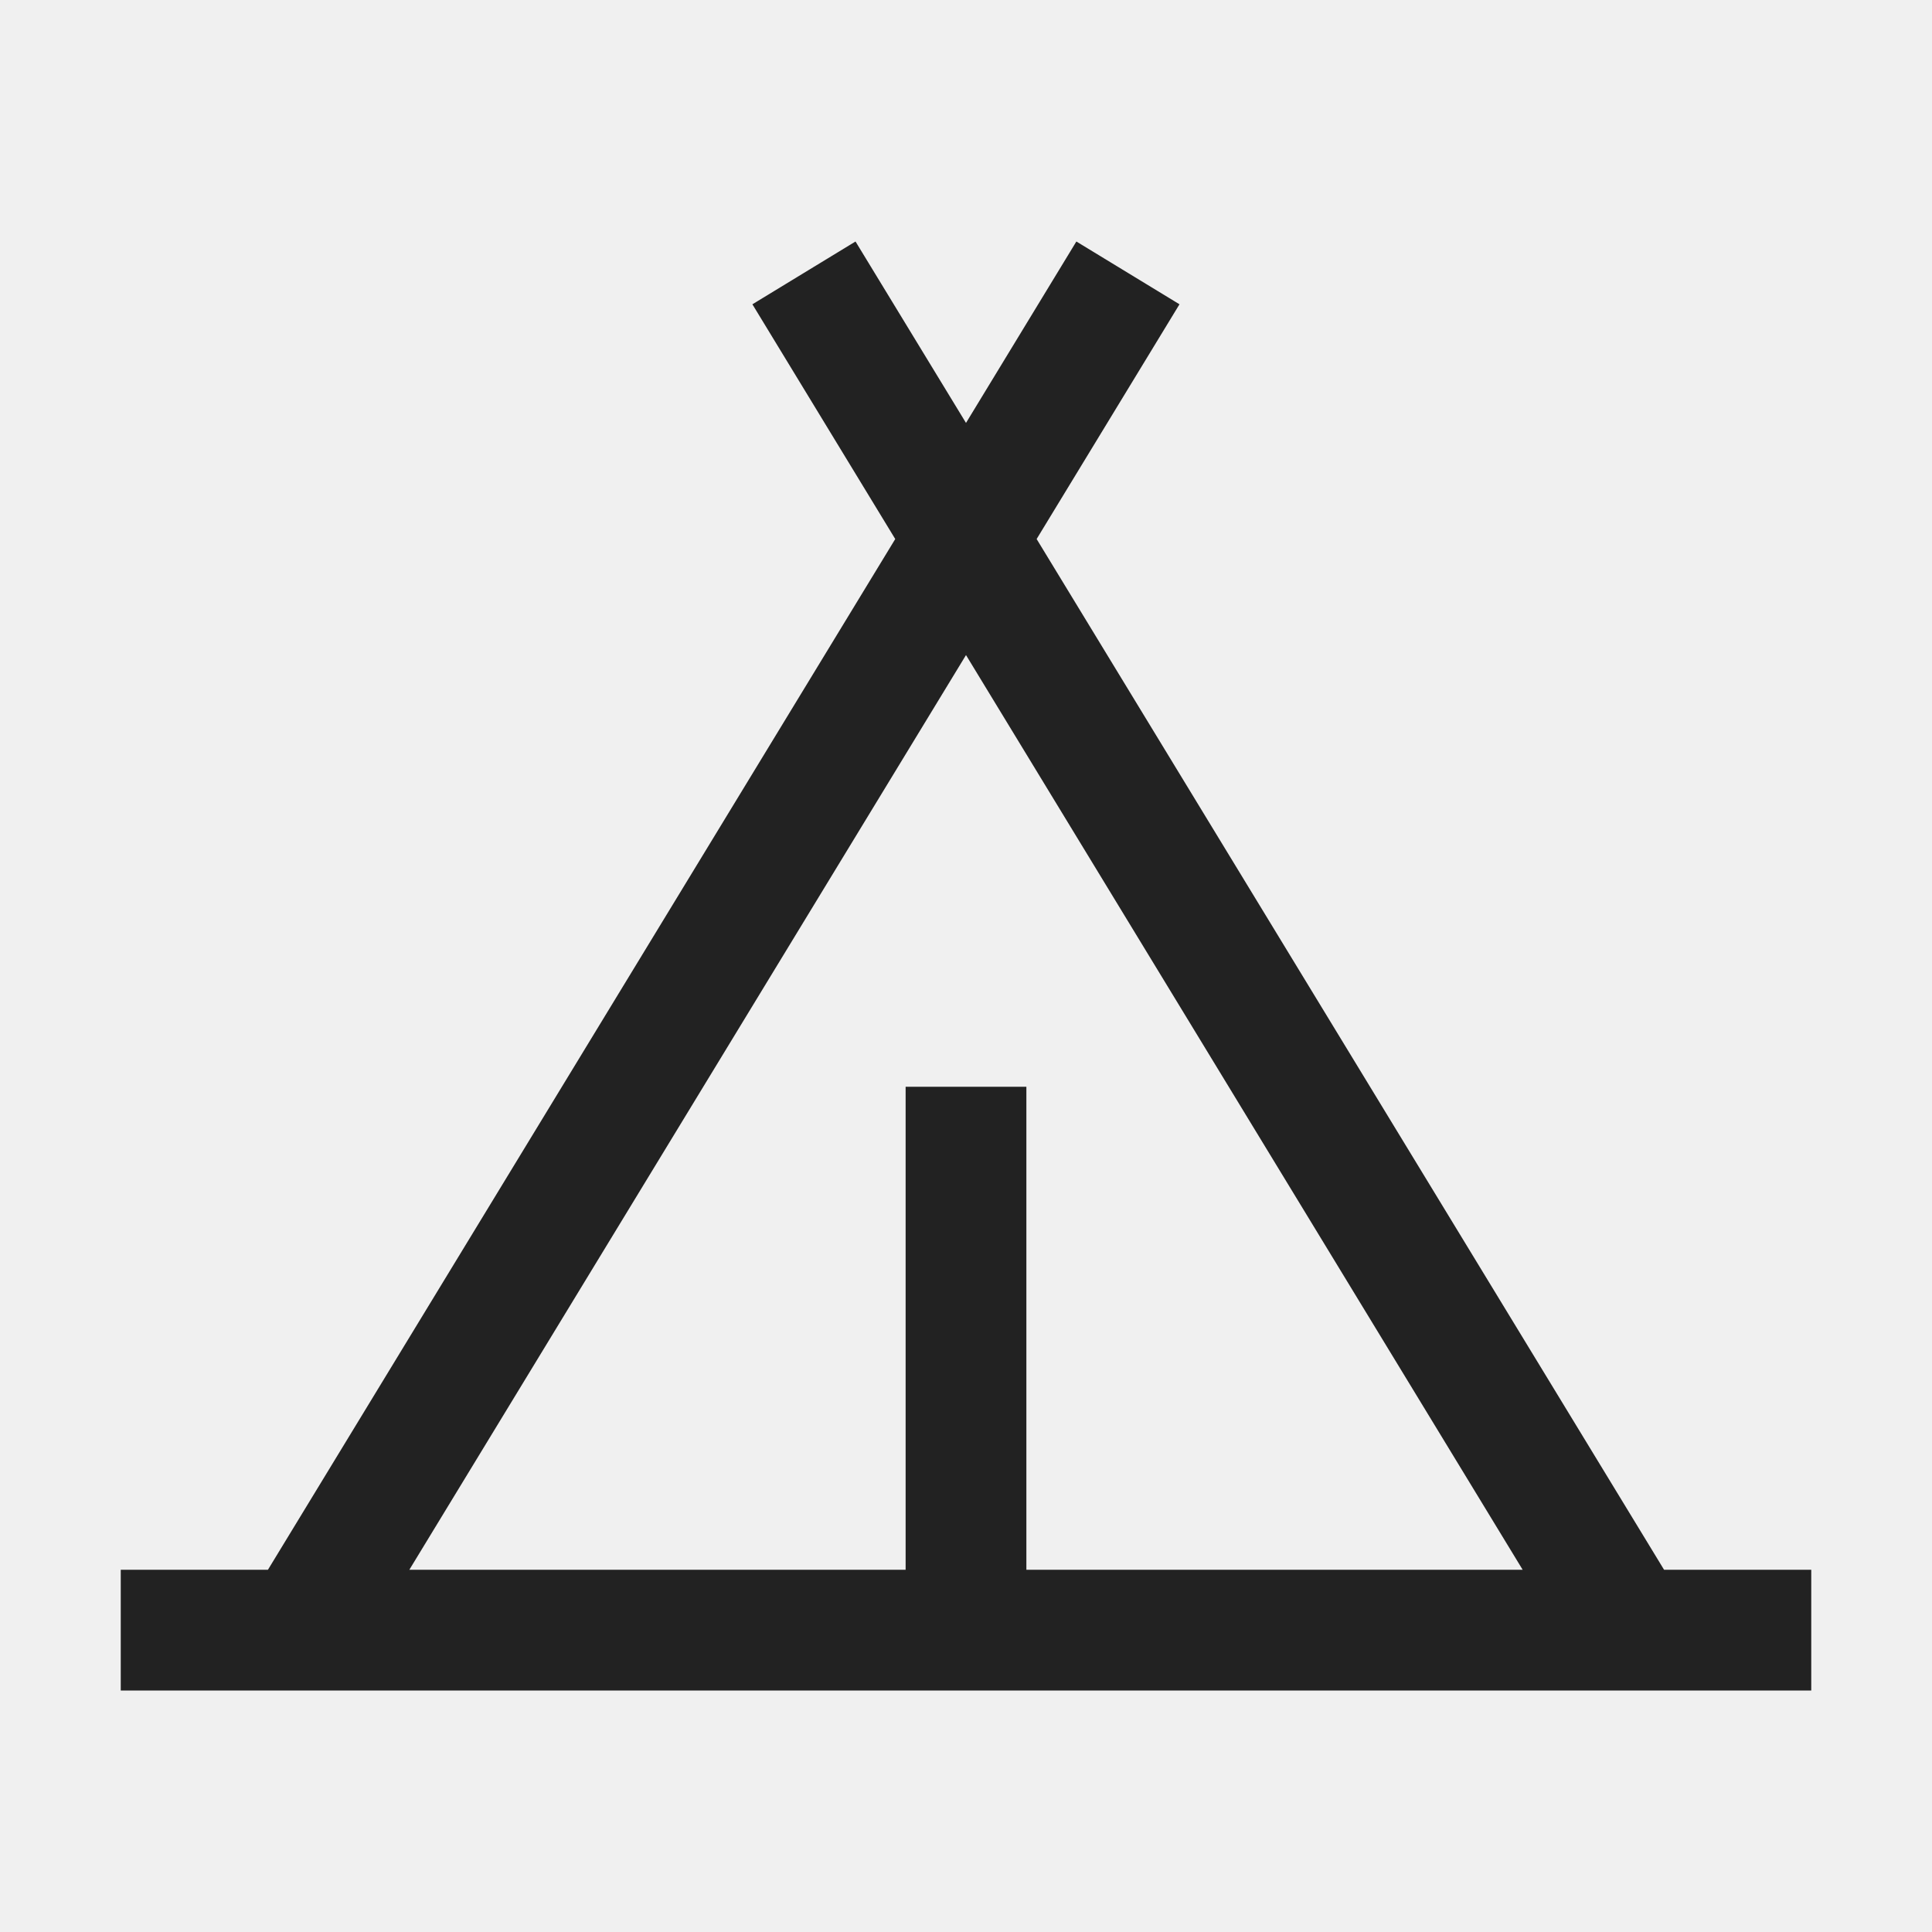
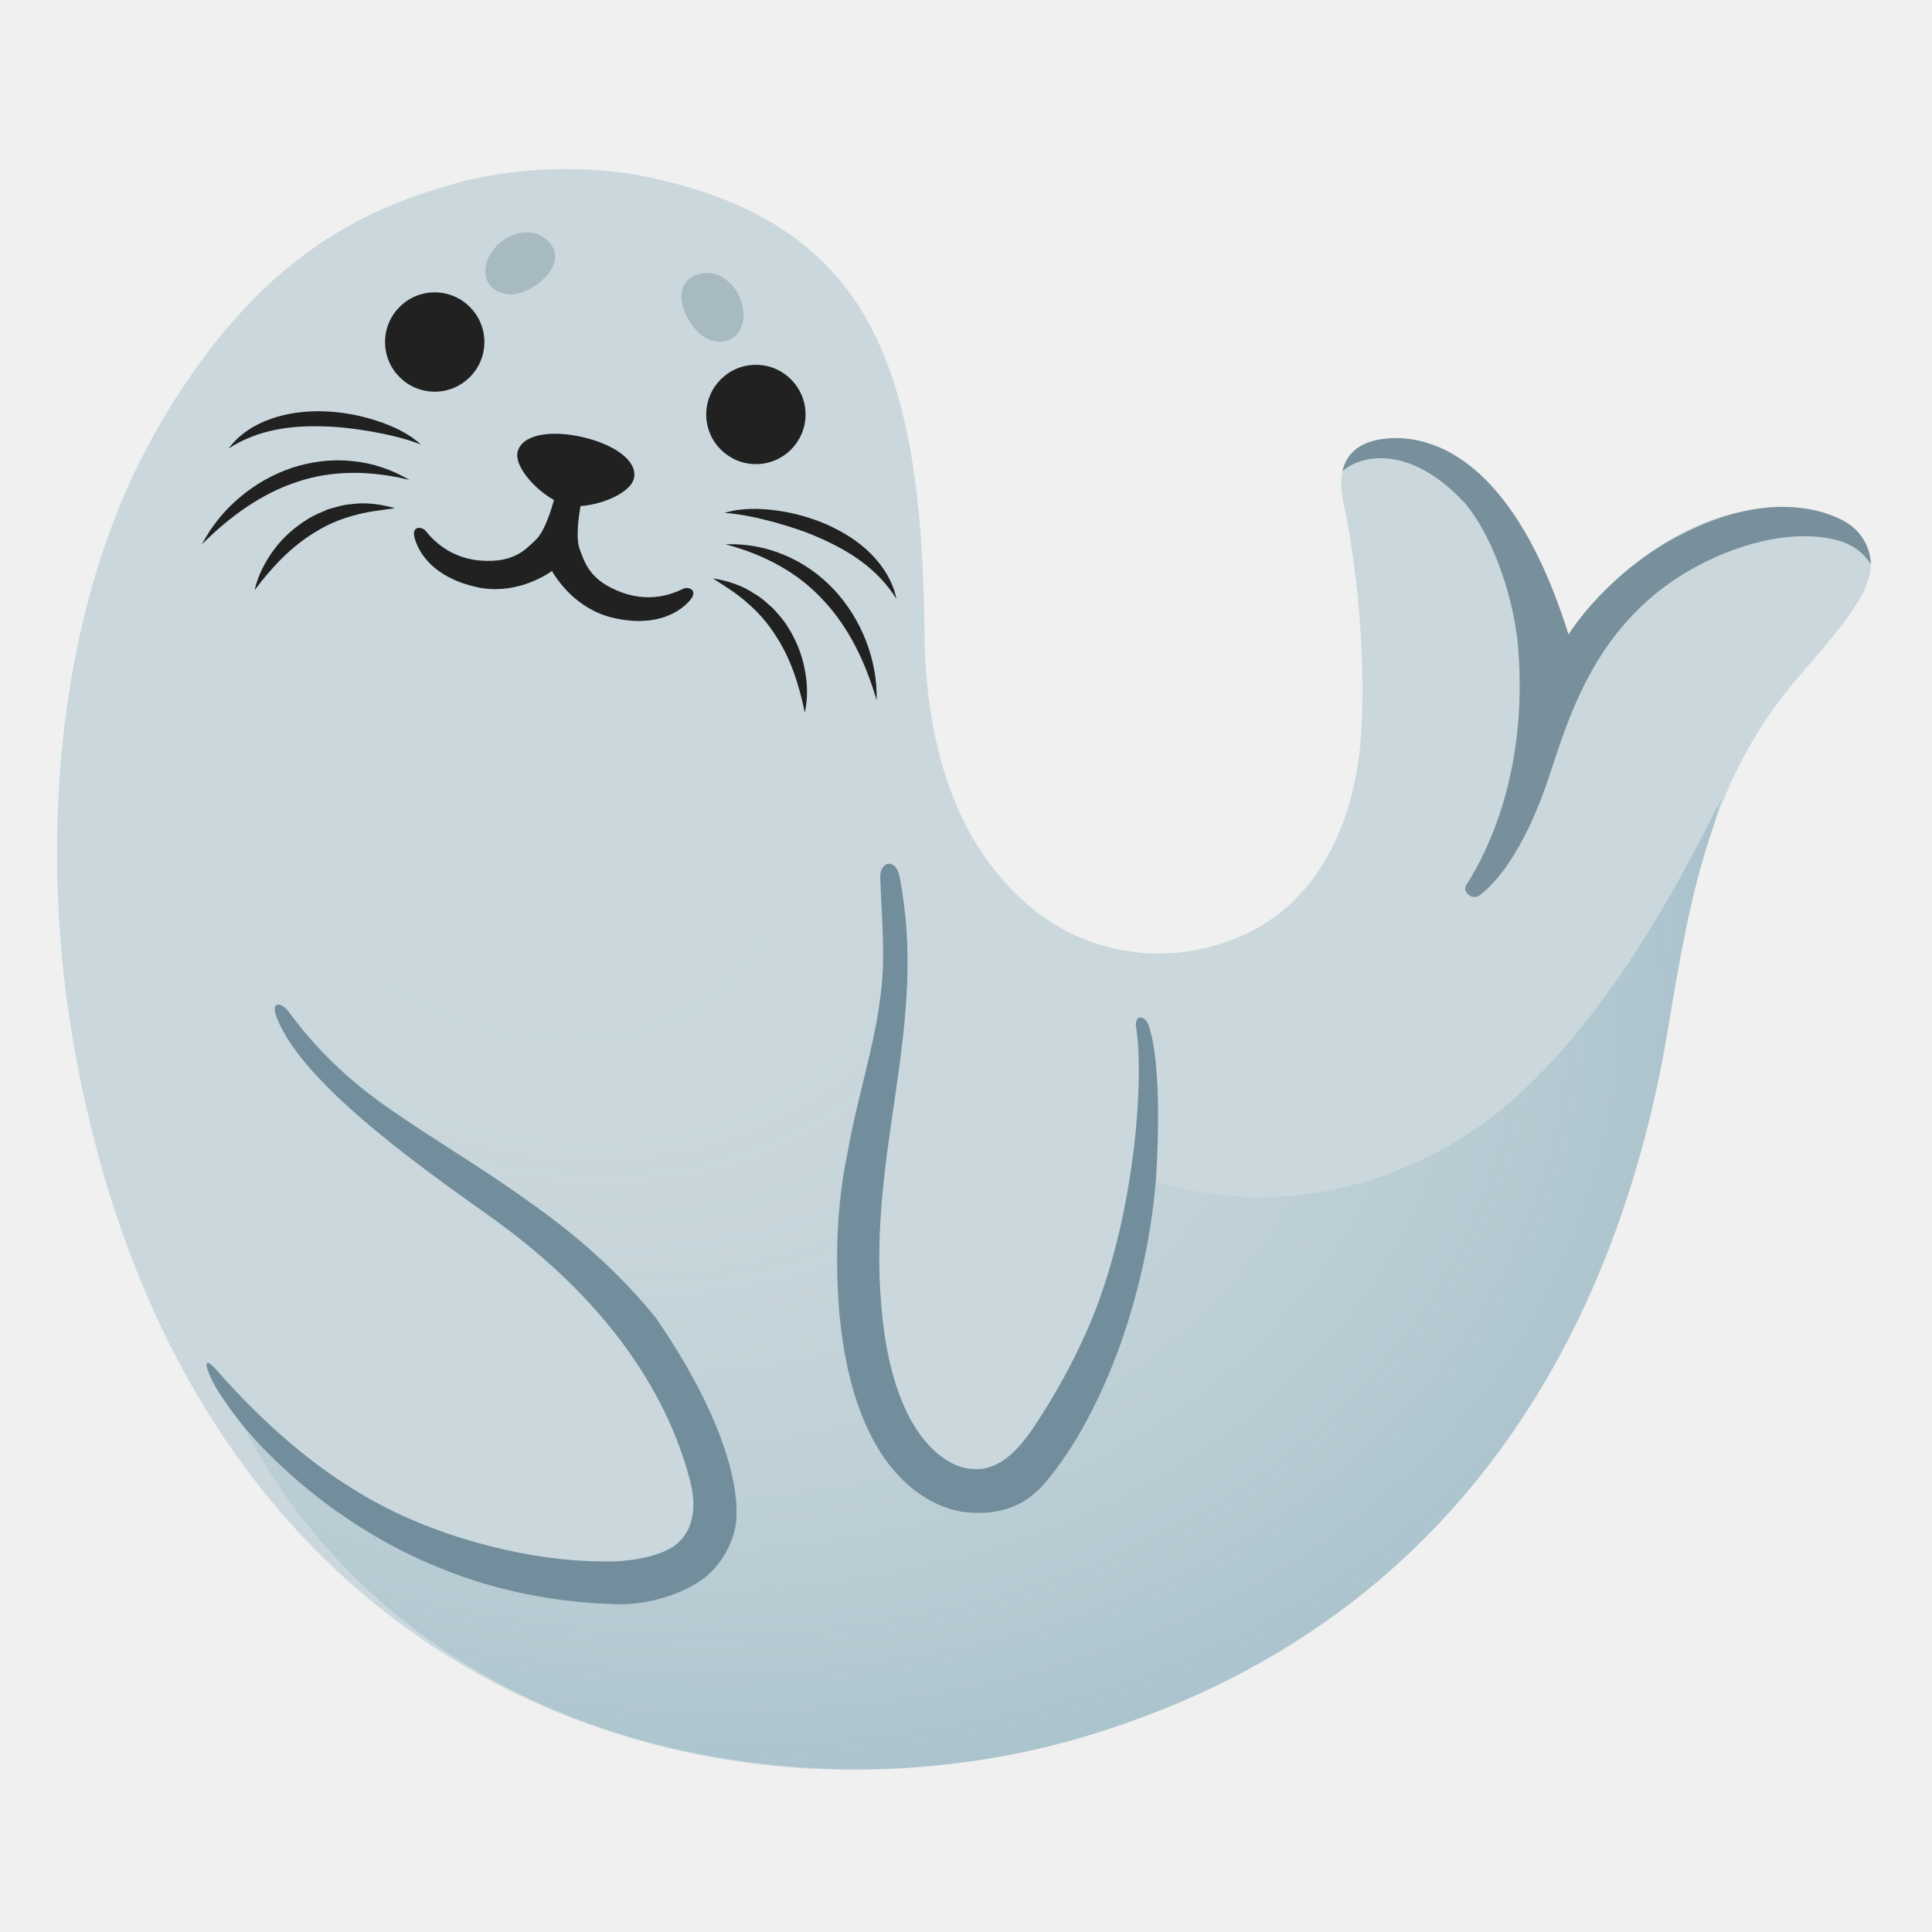
- <svg xmlns="http://www.w3.org/2000/svg" viewBox="0 0 32 32">
-   <style>
-     path { fill: #222; }
-     @media (prefers-color-scheme: dark) {
-       path { fill: #ffffff; }
-     }
-   </style>
-   <path d="M27.562 26L17.17 8.928l2.366-3.888L17.828 4L16 7.005L14.17 4l-1.708 1.04l2.366 3.888L4.438 26H2v2h28v-2zM16 10.85L25.22 26H17v-8h-2v8H6.78z" />
+ <svg xmlns="http://www.w3.org/2000/svg" width="192pt" height="192pt" viewBox="0 0 192 192" version="1.1">
+   <defs>
+     <radialGradient id="radial0" gradientUnits="userSpaceOnUse" cx="34.739" cy="55.447" fx="34.739" fy="55.447" r="137.247" gradientTransform="matrix(1.4151,0.4977,-0.37185,1.05735,23.5725,7.2525)">
+       <stop offset="0.087" style="stop-color:rgb(81.176%,84.706%,86.275%);stop-opacity:0;" />
+       <stop offset="0.959" style="stop-color:rgb(40.784%,60%,67.843%);stop-opacity:1;" />
+     </radialGradient>
+   </defs>
+   <g id="surface1">
+     <path style=" stroke:none;fill-rule:nonzero;fill:rgb(79.216%,84.706%,86.667%);fill-opacity:1;" d="M 154.859 64.891 C 154.996 62.191 152.398 49.648 141.914 44.609 C 139.125 43.262 131.879 42.539 133.531 50.102 C 135.074 57.137 135.898 67.949 135.09 74.863 C 134.281 81.691 131.16 89.746 123.074 93.148 C 116.055 96.105 108.047 94.965 102.18 89.953 C 94.379 83.281 91.965 72.75 91.875 62.879 C 91.621 36.254 86.309 22.453 64.891 17.699 C 58.59 16.305 50.836 16.5 44.398 18.48 C 36.512 20.805 25.664 25.215 15.691 42.512 C 5.672 59.863 3.93 83.176 7.109 102.512 C 17.852 167.805 70.141 183.988 108.121 172.469 C 150.285 159.691 162.059 124.066 165.676 102.734 C 167.656 91.094 169.273 80.086 176.43 70.172 C 180.84 64.066 189.898 56.773 183.945 52.875 C 172.246 45.227 157.859 58.262 154.859 64.891 Z M 154.859 64.891 " />
+     <path style=" stroke:none;fill-rule:nonzero;fill:rgb(12.941%,12.941%,12.941%);fill-opacity:1;" d="M 48.137 33.988 C 48.137 36.715 45.926 38.926 43.199 38.926 C 40.473 38.926 38.266 36.715 38.266 33.988 C 38.266 31.266 40.473 29.055 43.199 29.055 C 45.926 29.055 48.137 31.266 48.137 33.988 Z M 48.137 33.988 " />
+     <path style=" stroke:none;fill-rule:nonzero;fill:rgb(12.941%,12.941%,12.941%);fill-opacity:1;" d="M 80.055 41.191 C 80.055 43.914 77.844 46.125 75.121 46.125 C 72.395 46.125 70.184 43.914 70.184 41.191 C 70.184 38.465 72.395 36.254 75.121 36.254 C 77.844 36.254 80.055 38.465 80.055 41.191 Z M 80.055 41.191 " />
+     <path style=" stroke:none;fill-rule:nonzero;fill:rgb(12.941%,12.941%,12.941%);fill-opacity:1;" d="M 63 47.535 C 62.609 49.262 58.5 50.699 56.324 50.203 C 54.148 49.711 51.047 46.648 51.434 44.926 C 51.824 43.199 54.66 42.703 57.84 43.426 C 61.035 44.145 63.391 45.797 63 47.535 Z M 63 47.535 " />
+     <path style=" stroke:none;fill-rule:nonzero;fill:rgb(12.941%,12.941%,12.941%);fill-opacity:1;" d="M 67.922 58.5 C 67.453 58.711 65.012 60.031 61.875 58.906 C 58.574 57.719 58.109 55.891 57.613 54.586 C 56.926 52.77 58.184 47.969 58.184 47.969 L 56.91 47.625 L 55.605 47.387 C 55.605 47.387 54.676 52.262 53.281 53.609 C 52.273 54.57 51.074 56.023 47.578 55.695 C 44.266 55.363 42.613 53.129 42.285 52.738 C 41.953 52.352 40.828 52.184 41.219 53.52 C 41.625 54.93 43.035 57.359 47.324 58.336 C 51.031 59.176 54.09 57.285 54.855 56.746 C 55.32 57.555 57.27 60.57 60.977 61.41 C 65.266 62.387 67.59 60.781 68.551 59.684 C 69.465 58.621 68.387 58.273 67.922 58.5 Z M 67.922 58.5 " />
+     <path style=" stroke:none;fill-rule:nonzero;fill:rgb(12.941%,12.941%,12.941%);fill-opacity:1;" d="M 22.727 44.566 C 23.746 43.172 25.305 42.18 26.969 41.609 C 28.637 41.023 30.422 40.828 32.16 40.875 C 33.898 40.934 35.625 41.234 37.273 41.762 C 38.91 42.285 40.547 43.004 41.82 44.176 C 40.23 43.547 38.609 43.199 36.988 42.898 C 35.371 42.613 33.734 42.406 32.102 42.375 C 28.859 42.27 25.621 42.703 22.727 44.566 Z M 22.727 44.566 " />
+     <path style=" stroke:none;fill-rule:nonzero;fill:rgb(12.941%,12.941%,12.941%);fill-opacity:1;" d="M 20.07 54.09 C 21.887 50.594 25.172 47.773 29.039 46.484 C 30.977 45.855 33.047 45.602 35.055 45.824 C 37.066 46.02 39 46.695 40.695 47.699 C 36.871 46.754 33.047 46.695 29.504 47.895 C 25.965 49.066 22.844 51.316 20.07 54.09 Z M 20.07 54.09 " />
+     <path style=" stroke:none;fill-rule:nonzero;fill:rgb(12.941%,12.941%,12.941%);fill-opacity:1;" d="M 25.305 58.648 C 25.621 57.211 26.324 55.859 27.211 54.645 C 28.109 53.43 29.25 52.41 30.555 51.602 C 31.199 51.195 31.922 50.91 32.609 50.609 C 33.344 50.414 34.066 50.16 34.828 50.113 C 36.328 49.891 37.844 50.102 39.254 50.504 C 37.785 50.715 36.391 50.852 35.07 51.254 C 33.734 51.613 32.488 52.156 31.336 52.875 C 28.98 54.285 27.059 56.309 25.305 58.648 Z M 25.305 58.648 " />
+     <path style=" stroke:none;fill-rule:nonzero;fill:rgb(12.941%,12.941%,12.941%);fill-opacity:1;" d="M 89.086 59.52 C 87.27 56.594 84.523 54.824 81.555 53.504 C 80.07 52.828 78.512 52.336 76.922 51.887 C 75.316 51.465 73.711 51.09 72.016 50.969 C 73.664 50.461 75.449 50.504 77.16 50.73 C 78.871 50.953 80.566 51.434 82.172 52.125 C 83.762 52.844 85.289 53.773 86.535 55.02 C 87.766 56.25 88.754 57.824 89.086 59.52 Z M 89.086 59.52 " />
+     <path style=" stroke:none;fill-rule:nonzero;fill:rgb(12.941%,12.941%,12.941%);fill-opacity:1;" d="M 87.121 69.602 C 86.023 65.836 84.375 62.371 81.809 59.641 C 79.289 56.879 75.898 55.094 72.09 54.09 C 74.055 54.016 76.078 54.359 77.941 55.156 C 79.816 55.922 81.512 57.137 82.906 58.621 C 85.68 61.621 87.211 65.656 87.121 69.602 Z M 87.121 69.602 " />
+     <path style=" stroke:none;fill-rule:nonzero;fill:rgb(12.941%,12.941%,12.941%);fill-opacity:1;" d="M 79.98 70.816 C 79.395 67.949 78.523 65.297 76.996 63.031 C 76.254 61.879 75.348 60.844 74.309 59.953 C 73.289 59.012 72.09 58.289 70.844 57.48 C 72.285 57.703 73.754 58.172 75 59.023 C 75.676 59.387 76.215 59.941 76.801 60.434 C 77.309 61.004 77.836 61.559 78.238 62.219 C 79.066 63.496 79.664 64.922 79.949 66.406 C 80.25 67.844 80.309 69.359 79.98 70.816 Z M 79.98 70.816 " />
+     <path style=" stroke:none;fill-rule:nonzero;fill:rgb(65.882%,72.941%,75.686%);fill-opacity:1;" d="M 48.375 26.023 C 48.137 26.762 48.18 27.613 48.613 28.246 C 49.156 29.039 50.219 29.371 51.164 29.234 C 53.324 28.934 56.641 26.086 54.449 23.941 C 52.441 21.988 49.141 23.684 48.375 26.023 Z M 48.375 26.023 " />
+     <path style=" stroke:none;fill-rule:nonzero;fill:rgb(65.882%,72.941%,75.686%);fill-opacity:1;" d="M 73.859 31.77 C 73.754 32.535 73.352 33.285 72.691 33.676 C 71.863 34.156 70.77 34.004 69.961 33.48 C 68.129 32.297 66.359 28.273 69.27 27.285 C 71.926 26.387 74.176 29.324 73.859 31.77 Z M 73.859 31.77 " />
+     <path style=" stroke:none;fill-rule:nonzero;fill:url(#radial0);" d="M 148.004 111.211 C 141.148 116.398 117.914 129.629 91.469 102.074 C 81.254 91.426 72.059 84.766 55.004 88.621 C 34.41 93.285 30 105.512 26.461 115.363 C 22.363 126.809 22.363 133.59 24.105 141.645 C 41.234 174.227 80.203 180.945 108.121 172.484 C 150.285 159.703 162.059 124.078 165.676 102.75 C 166.891 95.578 167.984 88.637 170.309 82.051 C 170.504 81.137 170.773 80.25 171.121 79.395 C 170.414 80.16 161.387 101.07 148.004 111.211 Z M 148.004 111.211 " />
+     <path style=" stroke:none;fill-rule:nonzero;fill:rgb(47.059%,56.471%,61.176%);fill-opacity:1;" d="M 166.727 53.297 C 161.91 55.828 157.949 59.852 155.879 63.059 C 148.754 40.32 137.34 43.484 136.051 43.934 C 134.594 44.461 133.727 45.434 133.41 46.828 C 134.91 45.422 139.875 43.801 145.637 50.07 C 148.637 53.699 150.555 60.016 150.887 64.559 C 151.801 76.664 147.898 84.555 145.711 87.961 C 145.289 88.605 146.281 89.535 147.047 88.965 C 149.34 87.254 151.922 83.281 153.914 77.266 C 156.074 70.77 158.941 60.703 170.129 55.531 C 175.648 52.98 180.254 52.906 183.016 53.82 C 185.113 54.523 185.91 56.086 185.91 56.086 C 185.91 54.465 184.996 52.785 183.434 51.887 C 182.461 51.316 176.578 48.074 166.727 53.297 Z M 166.727 53.297 " />
+     <path style=" stroke:none;fill-rule:nonzero;fill:rgb(79.216%,84.706%,86.667%);fill-opacity:1;" d="M 87.121 84.328 C 91.484 102.09 85.352 107.297 85.23 124.02 C 85.125 137.309 89.398 150.766 99.496 147.703 C 107.039 145.426 118.23 116.145 112.738 101.387 " />
+     <path style=" stroke:none;fill-rule:nonzero;fill:rgb(44.706%,55.686%,61.176%);fill-opacity:1;" d="M 89.398 87.105 C 92.297 101.969 86.219 114.254 87.586 129.766 C 88.648 142.816 94.109 145.844 96.523 145.965 C 99.137 146.309 101.176 144.164 102.734 141.824 C 104.52 139.156 106.711 135.449 108.602 130.875 C 112.996 119.852 113.625 106.875 112.934 102.27 C 112.605 100.844 113.773 100.711 114.195 102.016 C 114.629 103.363 115.453 107.191 114.914 116.699 C 114.539 121.906 113.488 127.066 111.871 132.047 C 111.074 134.535 108.66 141.238 104.684 146.34 C 103.77 147.434 101.762 150.719 96.375 150.316 C 94.754 150.27 85.004 148.859 83.387 130.184 C 83.191 127.531 82.801 121.23 84.254 114.422 C 85.156 109.23 86.789 104.398 87.434 99.465 C 88.066 95.445 87.613 91.352 87.48 87.18 C 87.422 85.621 89.023 85.199 89.398 87.105 Z M 89.398 87.105 " />
+     <path style=" stroke:none;fill-rule:nonzero;fill:rgb(79.216%,84.706%,86.667%);fill-opacity:1;" d="M 27.465 97.906 C 31.801 114.27 63.031 119.281 70.605 146.102 C 72.914 154.289 67.051 157.32 61.77 157.32 C 32.969 157.32 18.328 133.621 18.328 133.621 " />
+     <path style=" stroke:none;fill-rule:nonzero;fill:rgb(44.706%,55.686%,61.176%);fill-opacity:1;" d="M 28.754 100.621 C 31.426 104.297 34.738 107.414 38.43 109.996 C 42.977 113.176 47.836 116.012 52.453 119.34 C 57.121 122.609 61.531 126.434 65.219 131.023 C 73.035 142.41 73.648 149.52 73.02 152.039 C 72.574 153.852 71.574 155.48 70.156 156.691 C 67.664 158.672 63.766 159.602 60.781 159.406 C 54.945 159.211 49.109 158.039 43.738 155.836 C 38.34 153.676 33.406 150.512 29.102 146.746 C 26.102 144.059 23.836 141.645 21.691 138.27 C 20.535 136.441 19.875 134.297 21.496 136.125 C 31.484 147.496 39.824 150.824 44.953 152.566 C 50.102 154.246 55.453 155.25 60.855 155.176 C 61.559 155.176 65.535 154.949 67.305 153.391 C 68.789 152.113 69.195 150.09 68.715 147.734 C 67.246 141.523 62.879 131.16 49.23 121.273 C 43.621 117.227 30 108 27.465 101.012 C 26.879 99.391 28.035 99.613 28.754 100.621 Z M 28.754 100.621 " />
+   </g>
</svg>
